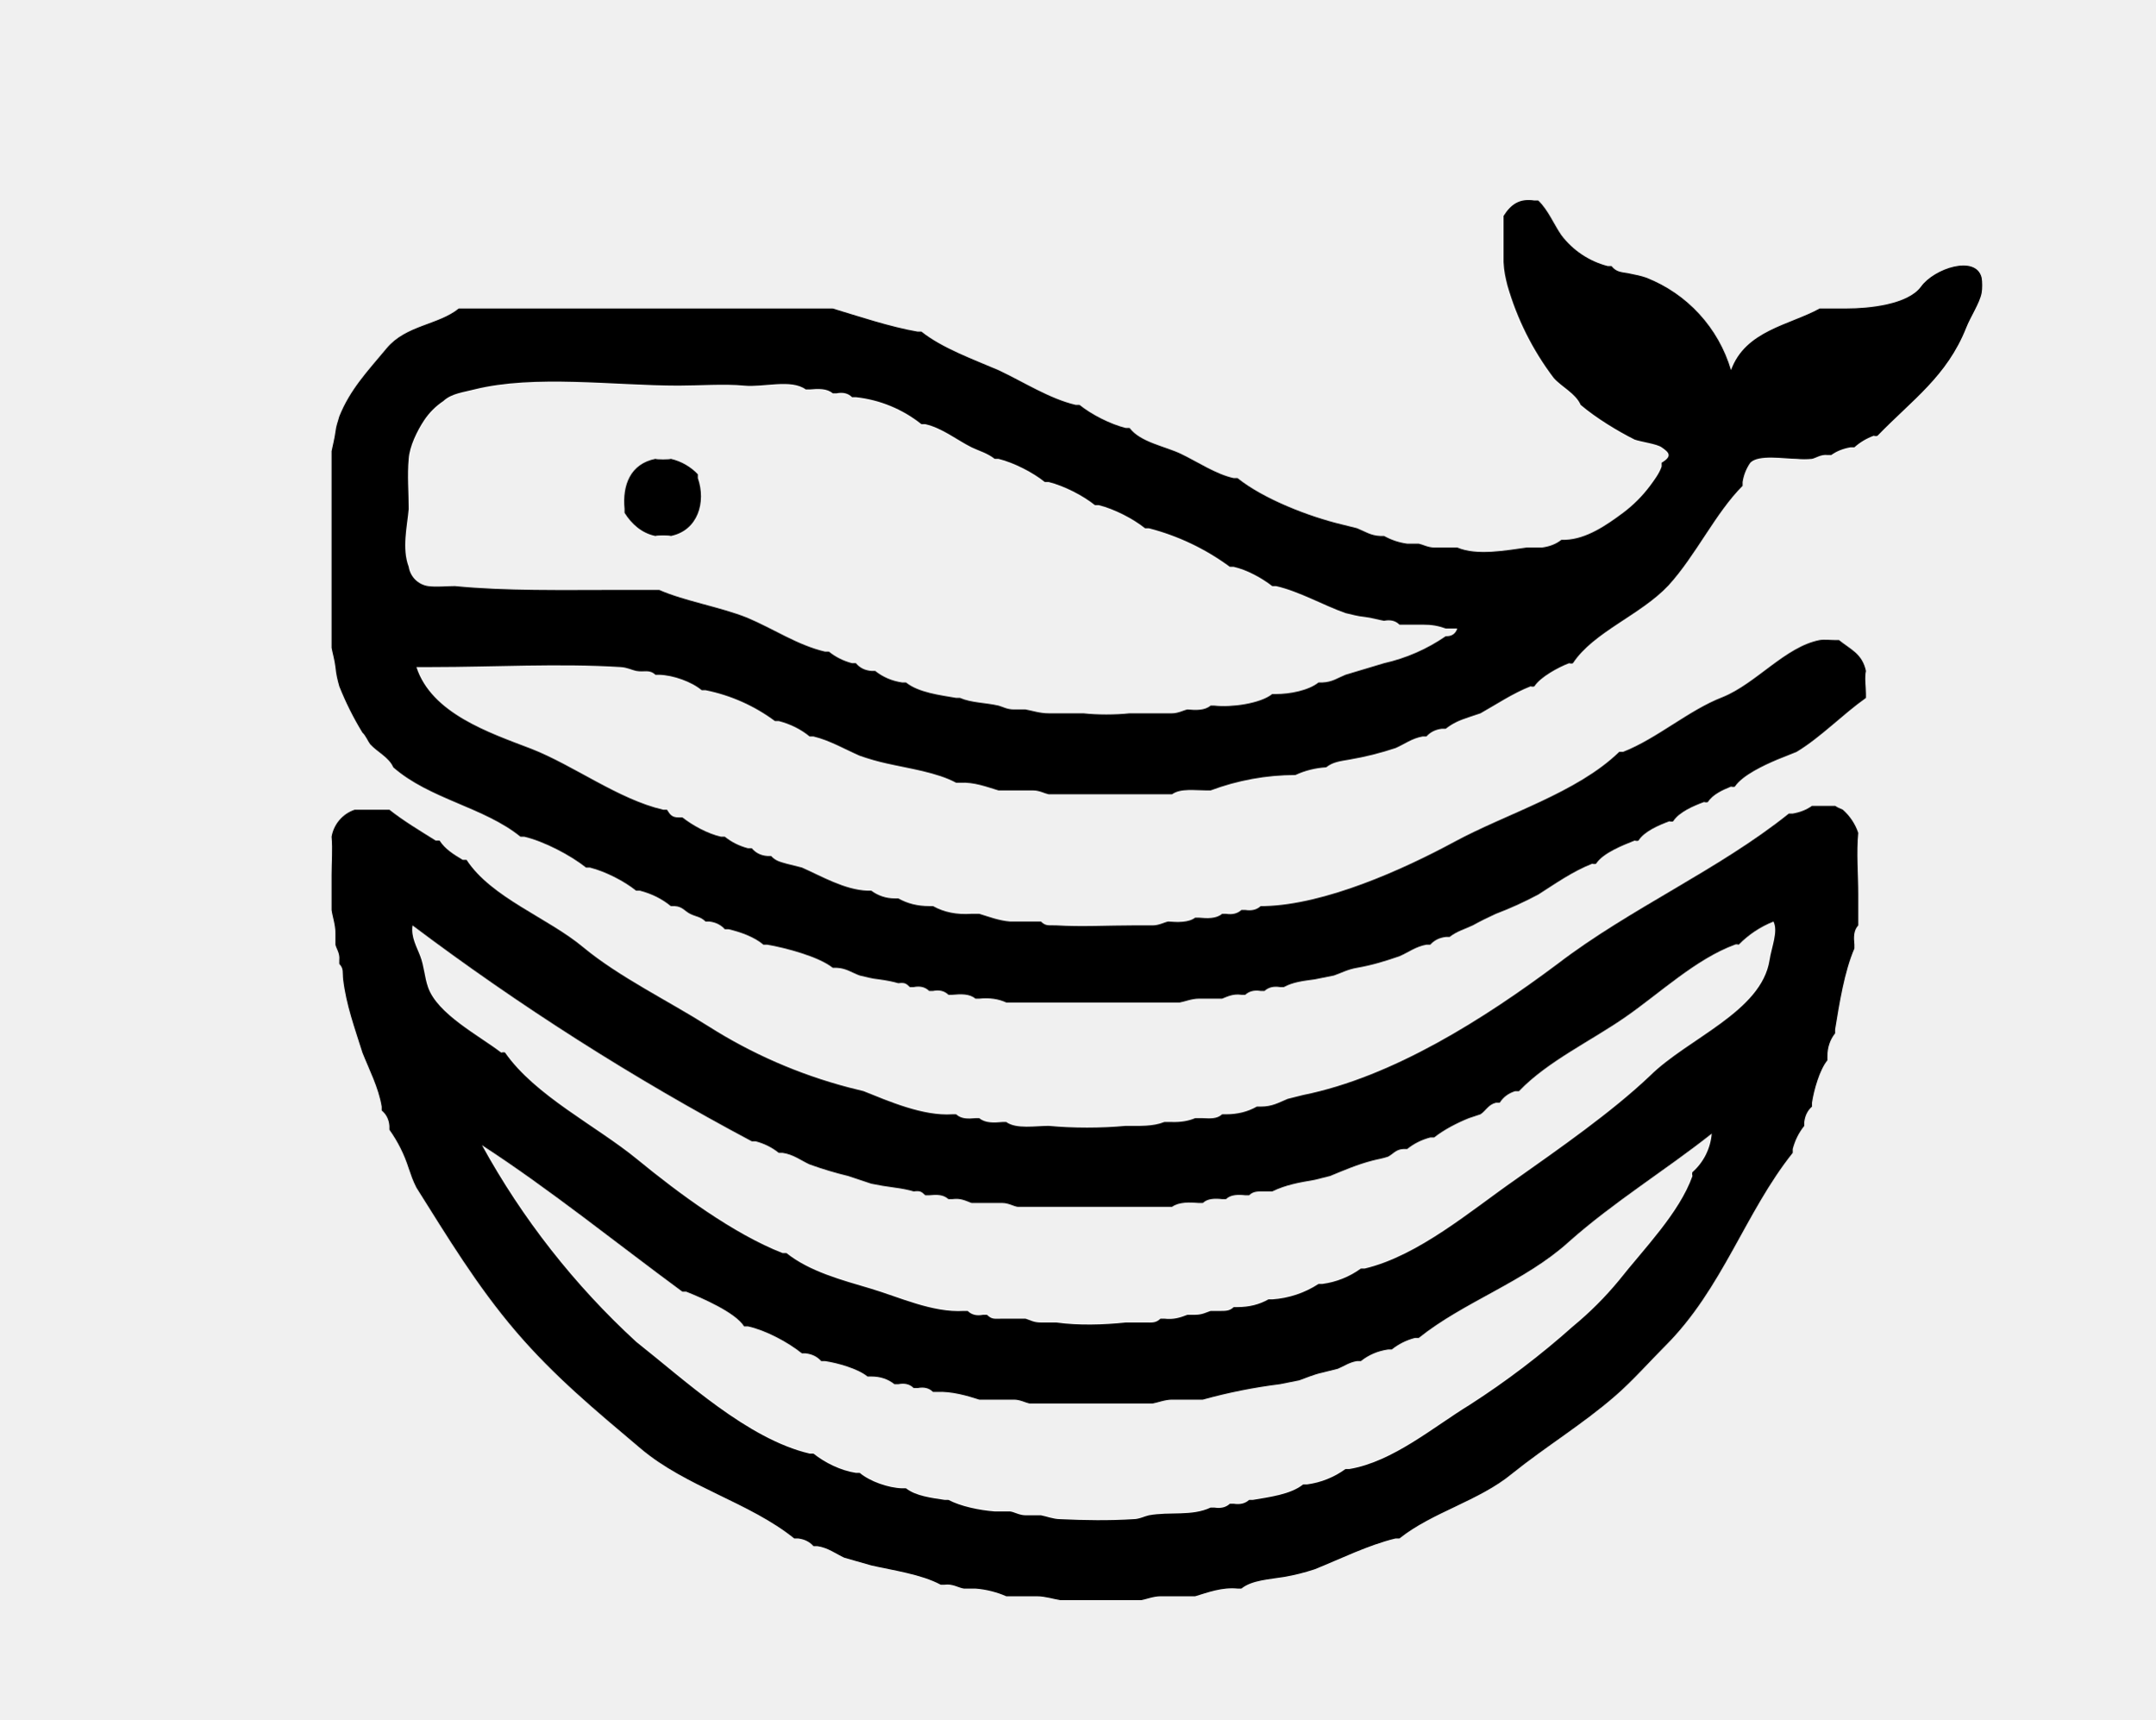
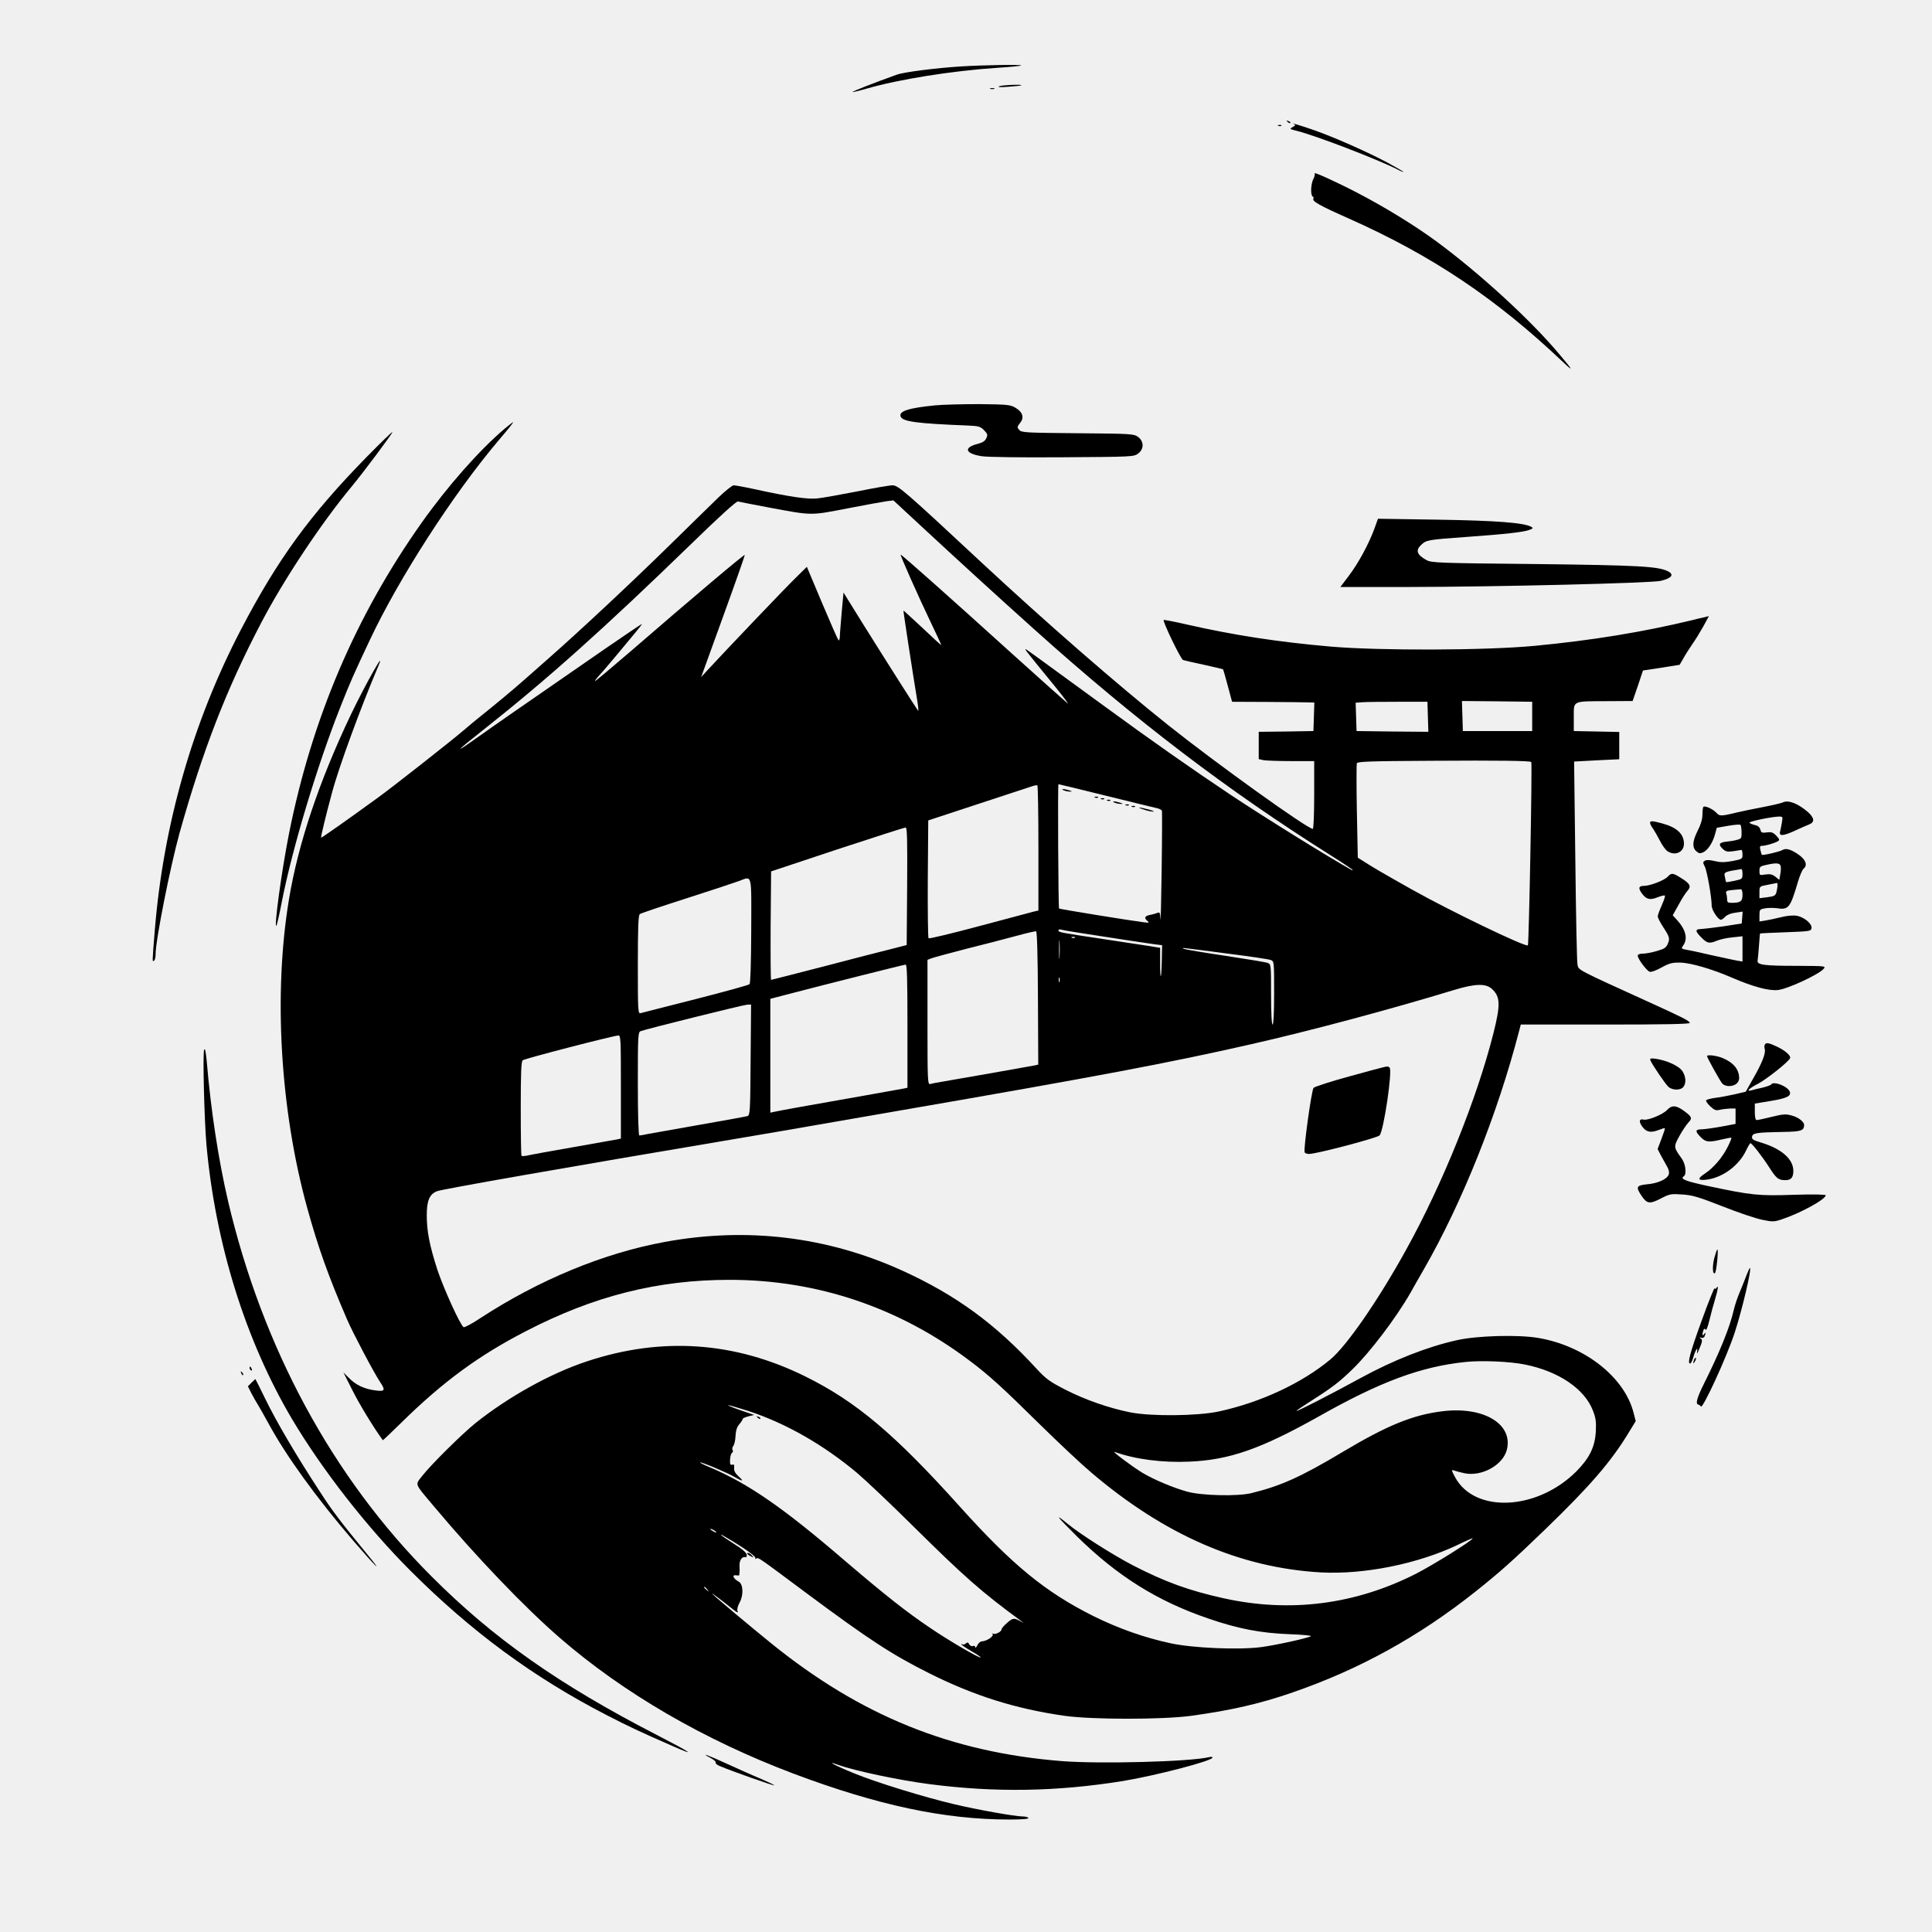
- <svg xmlns="http://www.w3.org/2000/svg" fill="currentColor" viewBox="0 0 559 446" class="h-10 w-10">
-   <path fill="currentColor" d="M390 56v12c.1 2.3.5 4 1 6a73 73 0 0 0 12 24c2 2.3 5.7 4 7 7 4 3.4 9.6 6.8 14 9 1.7.6 5.7 1.1 7 2 1.9 1.3 2.9 2.3 0 4v1c-.6 1.8-1.9 3.5-3 5q-3 4-7 7c-4.3 3.2-9.5 6.8-15 7h-1q-2 1.6-5 2h-4c-5.2.7-12.9 2.2-18 0h-6c-1.6 0-3-.8-4-1h-3a17 17 0 0 1-6-2h-1c-2.5-.1-4-1.2-6-2l-4-1c-8.4-2-20.3-6.6-27-12h-1c-4.6-1-9.5-4.3-13.7-6.3s-10.5-3-13.3-6.7h-1c-4-1-8.9-3.5-12-6h-1c-6.8-1.6-13.6-6-20-9-6.5-2.8-14.6-5.7-20-10h-1c-7-1.2-15.4-4-22-6h-97c-5.3 4.3-13.7 4.3-18.7 10.3S90.8 101 88 108c-.4 1.5-.8 2.3-1 4-.2 1.6-.8 4-1 5v51c.2 1.2.8 3.2 1 5 .2 2 .5 3.2 1 5a79 79 0 0 0 6 12c.8.7 1.4 2.2 2 3 1.8 2 4.9 3.4 6 6 9.5 8.3 23.5 10.3 33 18h1c5.1 1.2 12 4.8 16 8h1c4 1 8.9 3.5 12 6h1q4.6 1.2 8 4h1c2 .1 2.6 1.3 4 2 1.6.8 2.7.7 4 2h1q2.5.3 4 2h1c3 .7 6.7 2 9 4h1c4.7.8 13.4 3.1 17 6h1c2.5.1 4 1.3 6 2 1.8.4 3 .8 5 1q3 .4 5 1c1.6-.2 2 0 3 1h1q2.5-.5 4 1h1q2.5-.5 4 1h1c2.2-.2 4.5-.3 6 1h1q4-.4 7 1h45c1.2-.2 3.1-1 5-1h6c1.5-.6 2.9-1.3 5-1h1q1.5-1.4 4-1h1q1.5-1.4 4-1h1c2.4-1.3 5-1.6 8-2l5-1c2-.7 3.6-1.6 6-2 4-.7 7.2-1.7 11-3 2.3-1 4.2-2.5 7-3h1q1.5-1.7 4-2h1c1.9-1.5 3.9-2 6-3q2.9-1.6 6-3a95 95 0 0 0 11-5c4.4-2.8 8.9-6 14-8 0 0 .6.2 1 0 1.8-2.8 7-4.8 10-6 0 0 .6.2 1 0 1.5-2.4 5.3-4 8-5 0 0 .6.2 1 0 1.5-2.4 5.3-4 8-5 0 0 .6.2 1 0 1.3-2 3.8-3.1 6-4 0 0 .6.2 1 0 2-3 7.7-5.6 11-7l5-2c6.3-3.8 11.8-9.6 18-14v-1c0-1.9-.4-4.2 0-6-1-4.5-3.9-5.5-7-8h-1c-1.2 0-2.8-.2-4 0-8.9 1.7-16.5 11.3-25.2 14.8-8.8 3.4-16.9 10.7-25.8 14.2h-1c-10.9 10.6-29.2 16-42.7 23.3S343.7 234.6 328 235h-1q-1.5 1.4-4 1h-1q-1.5 1.4-4 1h-1c-1.5 1.3-3.9 1.2-6 1h-1c-1.7 1.3-4.6 1.2-7 1-1 .2-2.4 1-4 1h-5c-6.6 0-13.4.4-20 0-1.9-.1-2.7.3-4-1h-8c-2.8-.2-5.7-1.3-8-2h-2q-5.7.4-10-2h-1q-4.5 0-8-2h-1a10 10 0 0 1-6-2h-1c-5.9-.2-12-3.8-17-6l-4-1c-1.7-.5-2.8-.7-4-2h-1q-2.5-.2-4-2h-1q-3.4-.9-6-3h-1c-3.5-.8-7.3-2.9-10-5h-1c-1.7 0-2.2-.7-3-2h-1c-11.6-2.7-23.2-11.5-34.2-15.8-11-4.2-25.9-9.2-29.8-21.2h4c16.2 0 32.8-1 49 0 1.7.1 3 .8 4 1 2.1.4 3.4-.5 5 1h1c3.6.1 8.4 1.8 11 4h1a45 45 0 0 1 18 8h1q4.6 1.2 8 4h1c4.2 1 8.3 3.4 12 5q3.4 1.2 7 2c5.7 1.3 13 2.3 18 5h1c3.7-.2 7 1.1 10 2h9c1.6 0 3 .8 4 1h32c2.2-1.6 6-1 9-1h1a63 63 0 0 1 22-4 22 22 0 0 1 8-2c1.7-1.4 3.7-1.6 6-2a81 81 0 0 0 12-3c2.3-1 4.2-2.5 7-3h1q1.5-1.7 4-2h1c1.9-1.5 3.6-2.2 6-3l3-1c4.1-2.3 8.4-5.2 13-7 0 0 .6.2 1 0 1.5-2.4 6.3-5 9-6 0 0 .6.2 1 0 5.3-8.1 17.6-12.5 24.8-20.2C439.9 144 445 133 452 126v-1a12 12 0 0 1 2-5c2.1-2.2 8.9-1 12-1q2 .2 4 0c1-.2 2.3-1.2 4-1h1q2.1-1.5 5-2h1q2.1-1.9 5-3s.6.2 1 0c9-9.3 18-15.4 23-28 1.1-2.8 3.5-6.4 4-9 .2-1 .2-3 0-4-1.5-6-12.3-2.4-15.7 2.3S484.7 80 479 80h-7c-7.8 4.3-19.3 5.7-23 16a37 37 0 0 0-22-24c-1.5-.5-2.5-.7-4-1-2.1-.5-3.6-.2-5-2h-1a22 22 0 0 1-12-8c-2-2.9-3.4-6.5-6-9h-1c-3.9-.6-6.1 1-8 4m-181 45h1c2.2-.2 4.5-.3 6 1h1q2.5-.5 4 1h1a33 33 0 0 1 17 7h1c4.4 1 8.2 4.1 12 6 2.1 1 4.1 1.5 6 3h1c4 1 8.9 3.5 12 6h1c4 1 8.9 3.5 12 6h1c4 1 8.9 3.5 12 6h1a61 61 0 0 1 21 10h1c3.5.8 7.3 2.9 10 5h1c6.1 1.4 12.3 5 18 7 1.8.4 3 .8 5 1 1.8.2 3.7.8 5 1q2.5-.5 4 1h6c2.5 0 4 .3 6 1h3q-.7 2.1-3 2a46 46 0 0 1-16 7l-10 3c-2 .8-3.4 1.9-6 2h-1c-2.6 2.1-7.5 3-11 3h-1c-3.1 2.5-10.7 3.5-15 3h-1c-1.5 1.3-3.9 1.2-6 1-1 .2-2.4 1-4 1h-11c-3.8.4-8.3.4-12 0h-9c-2.3 0-4.3-.7-6-1h-3c-1.8 0-2.9-.7-4-1-3.5-.8-7-.7-10-2h-1c-4.1-.7-9.8-1.4-13-4h-1q-4-.6-7-3h-1q-2.5-.2-4-2h-1q-3.4-.9-6-3h-1c-7.2-1.7-13.3-5.9-20.2-8.8-7-2.8-16.2-4.3-22.8-7.2h-11c-14 0-28.9.3-42-1-2.3 0-4.8.3-7 0a6 6 0 0 1-5-5c-1.8-4.8-.4-10.4 0-15 0-4.3-.4-8.7 0-13 .2-3.2 2.2-7.3 4-10q2-3 5-5c2.1-2 5.4-2.3 8-3 15.6-3.9 36.3-1 53-1 5.2 0 12-.5 17 0s12.2-1.8 16 1Z" />
-   <path fill="currentColor" d="M162 132v1c1.8 2.9 4.5 5.3 8 6 .3-.2 3.7-.2 4 0 7-1.4 9.2-8.8 7-15v-1a14 14 0 0 0-7-4c-.3.2-3.7.2-4 0-6.5 1.3-8.6 6.8-8 13Z" />
-   <path fill="currentColor" d="M465 211h-1c-18.2 14.6-41.2 24.6-60 39-19 14.2-42.7 29.3-66 34l-4 1c-2.4 1-4 2-7 2h-1q-3.5 2-8 2h-1c-1.3 1.2-3 1.1-5 1h-2q-2.6 1.1-6 1h-2c-3 1.2-6.5 1-10 1-6.3.6-13.8.6-20 0-3.4 0-8.4.9-11-1h-1c-2.2.2-4.5.3-6-1h-1c-2 .2-3.7.2-5-1h-1c-7.6.5-16.5-3.4-23-6l-4-1a129 129 0 0 1-36.2-15.8c-10.4-6.6-23.2-12.8-32.5-20.5-9.2-7.7-23.8-12.8-30.3-22.7h-1c-2.3-1.4-4.5-2.7-6-5h-1c-4-2.5-8.5-5.2-12-8h-9a9 9 0 0 0-6 7c.3 3.3 0 6.7 0 10v9c.2 1.6 1 3.8 1 6v3c.2 1 1.2 2.2 1 4v1c1.2 1.2.8 2.2 1 4 .8 6.7 3 12.6 5 19 1.7 4.3 4.2 9.1 5 14v1q1.8 1.5 2 4v1a36 36 0 0 1 5 10c.7 2 1 3 2 5 8 12.7 15.7 25.5 25.8 37.3 10 11.7 20.8 20.6 32.4 30.4 11.7 9.9 28.3 14 39.8 23.3h1q2.5.3 4 2h1c2.8.4 4.8 2 7 3l7 2c5.7 1.3 13 2.3 18 5h1c2.1-.3 3.6.8 5 1h3c2.8.2 5.8 1 8 2h8c2.1 0 4.6.8 6 1h21c1.2-.2 3.2-1 5-1h9c3.3-1 7-2.4 11-2h1c2.7-2.2 7.4-2.4 11-3a55 55 0 0 0 8-2c6.5-2.6 13.9-6.3 21-8h1c8.5-6.8 20.6-9.7 29.2-16.8 8.7-7 18.3-12.8 26.8-20.2 4.4-3.8 9-9 13-13 14.8-14.8 20.7-34.6 33-50v-1q.9-3.4 3-6v-1q.3-2.5 2-4v-1c.5-3.3 2-8.6 4-11v-1q0-3.5 2-6v-1c1.1-6.7 2.4-15 5-21v-1c-.2-2-.2-3.7 1-5v-8c0-5.3-.5-10.8 0-16a14 14 0 0 0-4-6c-1-.5-1.1-.4-2-1h-6q-2.1 1.5-5 2m-6 38c-2.1 13.4-21.2 20.3-31 30-10 9.5-23.7 19-35 27-11.5 8-25.1 19.7-39 23h-1a22 22 0 0 1-10 4h-1a25 25 0 0 1-12 4h-1q-3.5 2-8 2h-1c-1.1 1.1-2.3 1-4 1h-2c-1.2.4-2.2 1-4 1h-2c-1.8.7-3.6 1.3-6 1h-1c-1.2 1.2-2.3 1-4 1h-5c-5.7.6-12.3.8-18 0h-4c-1.9 0-2.7-.6-4-1h-6c-1.9 0-2.7.3-4-1h-1q-2.5.5-4-1h-1c-8.1.5-16.8-3.6-24.2-5.8S210 329.8 204 325h-1c-12.8-5-27.1-15.6-37.7-24.3S138.8 284.2 131 273c-.3-.2-1 0-1 0-5.7-4.4-16.6-10-19-17-.9-2.6-1-5.4-2-8-.8-2.2-2.5-5-2-8a667 667 0 0 0 88 56h1q3.4.9 6 3h1c2.8.4 4.8 2 7 3q5 1.8 10 3l6 2q2.9.6 6 1 3 .4 5 1c1.6-.2 2 0 3 1h1c2-.2 3.7-.2 5 1h1c2.2-.3 3.4.4 5 1h8c1.6 0 3 .9 4 1h40c1.8-1.3 4.6-1.2 7-1h1c1.2-1.2 3.2-1.2 5-1h1c1.2-1.2 3.2-1.2 5-1h1c1.1-1.1 2.3-1 4-1h2c3.5-1.7 6.9-2.3 11-3l4-1c3.4-1.4 7.1-3 11-4 1.5-.4 2.5-.5 4-1 1.4-.7 2-1.9 4-2h1q2.6-2.1 6-3h1c2.5-2 6-3.8 9-5l3-1c1.4-.9 2-2.5 4-3h1q1.4-2.2 4-3h1c7.3-7.7 19-13.2 27.7-19.3 8.8-6.1 18.2-15 28.3-18.7.4-.2 1 0 1 0q3.8-3.9 9-6c1.3 2.5-.5 6.7-1 10m-20 55c-.2.4 0 1 0 1-3.4 9.6-12.7 19-19 27a88 88 0 0 1-12 12 214 214 0 0 1-26.7 20.3c-9.5 5.8-20 14.8-31.3 16.7h-1a22 22 0 0 1-10 4h-1c-3.2 2.6-8.9 3.3-13 4h-1q-1.5 1.4-4 1h-1q-1.5 1.4-4 1h-1c-4.9 2.3-10.5 1-16 2-1 .2-2.5 1-4 1-6.2.4-12.8.3-19 0-1.8 0-3.8-.8-5-1h-4c-1.6 0-3-.9-4-1h-4c-3.9-.3-8.8-1.3-12-3h-1c-3.3-.5-7.5-1-10-3h-1c-3.6-.1-8.4-1.8-11-4h-1c-3.9-.6-8-2.6-11-5h-1c-16.1-3.8-32.2-18.9-45-29a200 200 0 0 1-40-51c17.7 11.5 35 25.5 52 38h1c4 1.6 12.8 5.4 15 9h1c4.6 1 10.4 4.1 14 7h1q2.5.3 4 2h1c3.3.5 8.6 2 11 4h1q3.5 0 6 2h1q2.5-.5 4 1h1q2.5-.5 4 1h1c3.8-.2 7.9 1 11 2h9c1.6 0 3 .8 4 1h32c1.2-.2 3.2-1 5-1h8a139 139 0 0 1 20-4l5-1c2-.7 3.7-1.5 6-2l4-1c1.5-.6 3-1.7 5-2h1q3-2.4 7-3h1q2.6-2.1 6-3h1c11.7-9.4 27.6-14.6 39-25 11.6-10.3 25-18.5 37-28a15 15 0 0 1-5 10Z" />
+ <svg xmlns="http://www.w3.org/2000/svg" version="1.0" width="1254pt" height="1254pt" viewBox="0 0 1254 1254" preserveAspectRatio="xMidYMid meet">
+   <g transform="translate(0,1254) scale(0.1,-0.1)" stroke="none">
+     <style>
+   :root { color-scheme: light dark; }
+   path { fill: #000000; }
+   @media (prefers-color-scheme: dark) {
+     path { fill: #ffffff; }
+   }
+ </style>
+     <path d="M6240 12109 c-162 -10 -376 -37 -420 -54 -159 -57 -290 -109 -286 -112 2 -2 44 8 92 22 208 60 550 115 848 135 82 5 152 12 154 15 8 7 -241 3 -388 -6z" />
+     <path d="M6485 11980 c-13 -6 10 -7 60 -3 44 3 82 7 84 9 9 8 -125 2 -144 -6z" />
+     <path d="M6428 11963 c6 -2 18 -2 25 0 6 3 1 5 -13 5 -14 0 -19 -2 -12 -5z" />
+     <path d="M8357 11749 c7 -7 15 -10 18 -7 3 3 -2 9 -12 12 -14 6 -15 5 -6 -5z" />
+     <path d="M8399 11734 c11 -5 8 -10 -9 -19 -21 -11 -20 -13 26 -24 121 -30 523 -184 657 -252 20 -11 37 -17 37 -15 0 2 -48 30 -107 62 -132 70 -345 164 -473 209 -89 31 -163 53 -131 39z" />
+     <path d="M8298 11723 c7 -3 16 -2 19 1 4 3 -2 6 -13 5 -11 0 -14 -3 -6 -6z" />
+     <path d="M8533 11414 c3 -4 0 -19 -8 -35 -17 -32 -20 -105 -5 -114 6 -4 8 -10 5 -14 -10 -17 37 -44 231 -130 541 -241 953 -518 1388 -930 73 -69 67 -56 -23 50 -186 222 -512 521 -796 731 -140 103 -335 223 -512 315 -142 74 -297 144 -280 127z" />
+     <path d="M6070 9909 c-173 -17 -238 -38 -224 -73 13 -33 108 -45 436 -58 69 -3 81 -6 105 -30 23 -24 25 -30 15 -52 -8 -18 -24 -29 -56 -37 -94 -24 -82 -63 25 -80 38 -6 252 -9 526 -7 452 3 462 3 490 24 39 29 39 79 0 108 -28 20 -40 21 -392 24 -334 3 -364 4 -379 21 -15 17 -15 20 5 46 29 35 17 71 -31 99 -32 19 -53 21 -230 23 -107 0 -238 -3 -290 -8z" />
+     <path d="M3275 9757 c-164 -139 -372 -375 -539 -611 -428 -605 -711 -1269 -860 -2016 -48 -241 -99 -616 -82 -599 3 3 20 75 36 160 69 349 230 884 380 1262 64 162 86 211 190 432 189 402 542 949 834 1294 74 87 101 121 95 121 -2 -1 -26 -20 -54 -43z" />
+     <path d="M2379 9573 c-368 -376 -577 -663 -817 -1123 -311 -598 -501 -1261 -557 -1945 -18 -221 -17 -208 -5 -200 6 3 10 23 10 43 0 90 95 566 155 784 152 541 303 931 530 1365 148 283 391 649 590 888 73 88 267 347 262 351 -2 2 -78 -71 -168 -163z" />
+     <path d="M4665 9313 c-44 -43 -188 -183 -320 -313 -252 -247 -583 -556 -775 -725 -62 -55 -139 -122 -170 -150 -61 -54 -178 -152 -272 -227 -33 -26 -85 -69 -116 -96 -74 -64 -467 -373 -556 -437 -196 -143 -370 -265 -372 -262 -3 3 33 152 71 292 43 163 189 560 299 818 57 132 -79 -108 -177 -312 -205 -431 -341 -834 -401 -1196 -102 -611 -58 -1368 118 -2005 70 -254 136 -440 259 -725 37 -86 175 -347 214 -405 36 -54 32 -63 -29 -55 -72 9 -128 35 -172 80 l-37 37 60 -119 c45 -90 141 -247 196 -321 1 -1 57 52 124 118 266 261 498 432 805 590 440 228 855 333 1321 333 568 0 1101 -179 1560 -526 123 -92 211 -172 450 -408 121 -119 272 -261 336 -315 477 -407 969 -621 1494 -650 280 -15 630 56 887 179 51 25 95 44 96 42 8 -8 -254 -172 -368 -230 -394 -200 -817 -254 -1247 -159 -226 50 -380 106 -588 213 -131 68 -342 202 -425 270 -91 75 -72 50 58 -79 263 -259 523 -422 854 -535 194 -67 342 -95 527 -102 84 -3 147 -9 140 -13 -25 -14 -233 -59 -324 -71 -146 -19 -444 -6 -587 25 -172 37 -338 96 -500 176 -312 156 -525 330 -866 709 -424 472 -675 684 -1005 847 -457 226 -932 259 -1417 98 -237 -78 -511 -231 -724 -401 -88 -71 -289 -270 -344 -341 -49 -63 -56 -44 75 -200 276 -329 589 -656 818 -854 413 -358 937 -662 1515 -880 548 -206 980 -298 1403 -298 83 0 126 4 122 10 -3 6 -21 10 -38 10 -48 0 -295 44 -442 79 -193 45 -511 143 -654 202 -125 51 -187 85 -101 54 108 -39 397 -100 591 -125 428 -56 829 -49 1258 20 212 35 581 131 581 152 0 5 -10 6 -22 3 -124 -30 -707 -45 -954 -26 -720 57 -1306 294 -1885 762 -141 114 -357 295 -384 322 -19 19 59 -39 134 -100 27 -21 33 -23 28 -9 -4 11 1 32 14 55 26 48 23 119 -6 135 -37 20 -47 47 -15 41 11 -2 19 -1 19 3 -1 4 0 12 1 17 1 6 1 25 0 42 -2 35 17 62 37 56 7 -3 11 4 10 15 -1 13 -29 38 -84 72 -83 52 -117 82 -46 39 112 -65 192 -123 186 -132 -3 -6 -1 -7 6 -3 13 9 8 12 326 -225 401 -298 553 -398 795 -519 293 -147 564 -232 881 -277 180 -25 633 -25 819 0 262 36 450 79 660 152 432 149 817 361 1185 653 156 124 243 201 451 402 293 283 431 442 547 634 l44 72 -14 54 c-59 232 -318 435 -619 486 -130 22 -397 15 -529 -15 -192 -43 -411 -129 -625 -246 -184 -101 -411 -217 -415 -213 -2 2 43 32 98 67 135 86 178 119 264 202 115 111 284 334 378 498 17 31 56 99 86 151 248 431 479 1008 619 1548 l11 42 550 0 c385 0 550 3 547 11 -5 14 -42 33 -248 127 -488 222 -474 214 -481 251 -4 18 -10 322 -14 676 l-8 642 147 8 146 7 0 89 0 88 -147 3 -148 3 0 90 c0 109 -13 103 216 104 l166 1 34 99 33 99 119 18 119 19 26 45 c14 25 40 65 57 90 18 25 49 76 70 113 l37 68 -28 -7 c-16 -3 -54 -12 -84 -20 -315 -76 -649 -131 -1020 -166 -316 -30 -1002 -32 -1320 -5 -346 30 -630 74 -934 143 -82 19 -151 32 -153 30 -8 -8 111 -256 126 -260 9 -3 70 -17 136 -31 65 -14 121 -28 123 -29 2 -2 16 -50 31 -107 l28 -104 229 -1 c126 -1 246 -2 267 -3 l38 -1 -3 -92 -3 -93 -177 -3 -178 -2 0 -89 0 -88 31 -7 c17 -3 98 -6 180 -6 l149 0 0 -220 c0 -122 -4 -220 -9 -220 -35 0 -627 425 -937 672 -335 267 -798 671 -1209 1053 -499 465 -545 505 -582 505 -19 0 -123 -18 -231 -40 -109 -21 -224 -42 -257 -45 -63 -7 -179 10 -408 60 -64 14 -125 25 -135 25 -9 0 -53 -35 -97 -77z m325 -67 c285 -53 266 -53 510 -6 118 23 234 44 257 47 l42 5 192 -178 c222 -206 480 -442 730 -666 653 -586 1248 -1039 1912 -1457 81 -51 147 -95 147 -98 0 -2 -3 -2 -7 0 -141 78 -571 345 -787 489 -240 160 -524 359 -816 573 -69 50 -208 152 -310 226 -102 75 -192 140 -200 144 -16 9 -1 -10 179 -230 63 -77 103 -131 90 -120 -33 28 -162 144 -370 331 -384 348 -706 634 -713 634 -6 0 115 -272 195 -439 38 -79 69 -146 69 -148 0 -3 -55 47 -122 111 -68 63 -123 114 -124 113 -2 -2 66 -444 89 -580 7 -42 10 -74 6 -70 -10 12 -222 346 -360 567 l-124 200 -12 -130 c-6 -71 -12 -142 -12 -159 -1 -16 -5 -25 -9 -20 -5 6 -53 115 -107 243 l-98 233 -74 -73 c-67 -65 -465 -483 -571 -598 l-41 -45 143 395 c79 217 142 397 140 398 -4 5 -329 -269 -746 -630 -120 -103 -221 -188 -225 -188 -4 0 9 17 28 38 19 20 68 78 109 127 41 50 96 116 123 148 26 31 46 57 43 57 -2 0 -111 -73 -240 -162 -593 -410 -717 -496 -811 -563 -177 -126 -168 -112 25 40 417 330 778 653 1349 1207 183 178 291 276 301 273 8 -2 98 -20 200 -39z m4278 -1359 l3 -97 -233 2 -233 3 -3 92 -3 92 43 3 c24 2 129 3 233 3 l190 0 3 -98z m677 3 l0 -95 -225 0 -225 0 -3 98 -3 97 228 -2 228 -3 0 -95z m-6 -296 c7 -6 -15 -1183 -22 -1190 -13 -14 -512 227 -752 362 -190 107 -250 142 -301 175 l-51 32 -6 300 c-3 164 -3 305 0 313 4 11 87 14 482 16 448 3 641 0 650 -8z m-3199 -559 l0 -405 -27 -6 c-16 -4 -174 -46 -353 -94 -179 -48 -328 -84 -333 -80 -4 3 -6 177 -5 386 l3 379 310 102 c171 56 328 108 350 115 22 8 43 13 48 11 4 -2 7 -186 7 -408z m435 341 c165 -41 314 -77 332 -81 17 -3 33 -12 35 -18 1 -7 1 -178 -2 -382 -3 -203 -6 -348 -8 -321 -2 42 -4 47 -19 41 -10 -4 -30 -10 -46 -13 -36 -6 -43 -20 -21 -38 17 -14 14 -15 -31 -9 -80 10 -537 84 -541 88 -5 5 -9 807 -4 807 3 0 140 -33 305 -74z m-1287 -588 l-3 -382 -105 -27 c-58 -14 -255 -65 -438 -113 -183 -47 -334 -86 -337 -86 -3 0 -4 158 -3 352 l3 352 430 143 c237 78 436 142 443 142 10 1 12 -79 10 -381z m-1012 -288 c-1 -212 -5 -343 -11 -348 -5 -6 -163 -49 -350 -97 -187 -47 -348 -89 -357 -91 -17 -5 -18 15 -18 314 0 244 3 322 13 329 6 5 143 51 302 102 160 51 313 102 340 112 89 32 82 62 81 -321z m2164 -20 c236 -37 404 -62 454 -69 l49 -6 -2 -100 c-3 -128 -11 -138 -11 -13 l0 96 -67 11 c-38 6 -174 26 -303 46 -281 42 -290 44 -290 56 0 6 8 8 18 5 9 -3 78 -15 152 -26z m-303 -418 l2 -432 -22 -5 c-30 -6 -528 -94 -602 -106 -33 -5 -68 -12 -77 -15 -17 -5 -18 19 -18 401 l0 405 23 9 c12 5 114 33 227 62 113 28 259 66 325 84 66 18 125 32 130 30 6 -1 11 -155 12 -433z m140 266 c-2 -29 -3 -8 -3 47 0 55 1 79 3 53 2 -26 2 -71 0 -100z m100 126 c-3 -3 -12 -4 -19 -1 -8 3 -5 6 6 6 11 1 17 -2 13 -5z m1003 -105 c135 -17 255 -35 268 -40 22 -9 22 -10 22 -214 0 -130 -4 -205 -10 -205 -6 0 -10 72 -10 195 0 193 0 196 -22 205 -13 5 -135 25 -273 46 -137 20 -259 41 -270 45 -14 6 -10 7 15 4 19 -2 145 -18 280 -36z m-2090 -469 l0 -400 -22 -5 c-21 -4 -402 -72 -703 -125 -66 -12 -130 -24 -142 -27 l-23 -5 0 369 0 370 123 32 c237 62 742 189 755 190 9 1 12 -85 12 -399z m987 288 c-3 -7 -5 -2 -5 12 0 14 2 19 5 13 2 -7 2 -19 0 -25z m2808 -48 c53 -50 55 -101 9 -284 -107 -425 -330 -980 -568 -1409 -180 -326 -384 -621 -490 -710 -186 -155 -454 -280 -728 -339 -139 -29 -436 -32 -573 -5 -138 28 -288 80 -418 146 -105 54 -126 69 -190 138 -267 291 -523 478 -873 637 -486 220 -1007 283 -1539 185 -398 -73 -816 -246 -1198 -495 -54 -36 -103 -62 -108 -58 -22 13 -130 252 -170 372 -51 158 -69 250 -69 355 0 94 18 136 66 155 36 14 793 147 2009 352 127 21 334 57 460 79 127 22 363 63 525 91 1297 224 1762 312 2285 431 381 86 912 228 1325 354 136 41 205 43 245 5z m-4813 -459 c-2 -331 -4 -360 -20 -365 -9 -3 -147 -28 -307 -56 -159 -28 -312 -55 -338 -60 -26 -6 -52 -10 -57 -10 -6 0 -10 130 -10 335 0 310 1 336 18 342 36 14 668 171 692 172 l25 1 -3 -359z m-842 -176 l0 -335 -22 -5 c-13 -2 -140 -25 -282 -50 -143 -25 -276 -49 -297 -54 -21 -5 -40 -6 -44 -3 -3 3 -5 141 -5 307 0 234 3 305 13 313 12 11 585 159 620 161 16 1 17 -21 17 -334z m5869 -1802 c219 -44 388 -159 441 -301 18 -46 21 -72 18 -133 -6 -102 -41 -173 -127 -260 -254 -253 -658 -273 -786 -38 -24 46 -26 51 -9 45 10 -4 41 -12 68 -18 112 -24 249 51 276 150 44 168 -149 285 -417 252 -192 -23 -360 -92 -648 -264 -271 -162 -402 -221 -595 -268 -90 -21 -318 -16 -414 10 -93 26 -216 78 -290 122 -69 42 -206 145 -181 136 133 -48 311 -71 485 -63 260 11 463 82 841 294 402 227 663 323 952 353 105 11 290 3 386 -17z m-5039 -302 c243 -80 487 -220 705 -403 55 -47 215 -198 355 -337 343 -339 447 -431 710 -624 19 -14 17 -14 -10 2 -28 15 -39 17 -55 9 -24 -14 -65 -54 -65 -65 0 -14 -40 -34 -53 -27 -7 4 -9 4 -5 -1 13 -14 -37 -48 -72 -49 -8 -1 -20 -12 -27 -26 -7 -14 -13 -19 -13 -11 0 7 -6 11 -15 7 -8 -3 -19 2 -24 11 -7 14 -12 15 -23 5 -8 -6 -18 -9 -21 -5 -4 3 -7 3 -7 0 0 -4 29 -23 65 -44 35 -20 63 -39 60 -41 -7 -7 -206 109 -325 190 -158 106 -295 215 -560 441 -395 340 -624 498 -872 603 -37 15 -66 30 -64 32 6 5 175 -66 223 -94 55 -32 64 -30 26 4 -22 21 -30 36 -28 55 2 19 -1 24 -11 20 -8 -3 -14 1 -15 8 -3 31 4 64 13 70 6 4 7 12 3 18 -4 7 -2 18 5 26 6 8 13 37 14 64 2 36 9 59 24 76 12 14 22 29 22 34 0 5 17 13 38 18 l37 9 -90 31 c-49 17 -85 32 -78 32 7 1 66 -17 133 -38z m-210 -787 c0 -2 -9 0 -20 6 -11 6 -20 13 -20 16 0 2 9 0 20 -6 11 -6 20 -13 20 -16z m-59 -371 c13 -16 12 -17 -3 -4 -17 13 -22 21 -14 21 2 0 10 -8 17 -17z" />
+     <path d="M6905 7410 c11 -5 29 -8 40 -8 16 0 15 2 -5 8 -34 11 -60 11 -35 0z" />
+     <path d="M7108 7363 c7 -3 16 -2 19 1 4 3 -2 6 -13 5 -11 0 -14 -3 -6 -6z" />
+     <path d="M7148 7353 c7 -3 16 -2 19 1 4 3 -2 6 -13 5 -11 0 -14 -3 -6 -6z" />
+     <path d="M7188 7343 c7 -3 16 -2 19 1 4 3 -2 6 -13 5 -11 0 -14 -3 -6 -6z" />
+     <path d="M7235 7330 c11 -5 29 -8 40 -8 16 0 15 2 -5 8 -34 11 -60 11 -35 0z" />
+     <path d="M7308 7313 c7 -3 16 -2 19 1 4 3 -2 6 -13 5 -11 0 -14 -3 -6 -6z" />
+     <path d="M7348 7303 c7 -3 16 -2 19 1 4 3 -2 6 -13 5 -11 0 -14 -3 -6 -6z" />
+     <path d="M7425 7285 c22 -8 49 -13 60 -13 11 0 -2 6 -30 14 -63 17 -84 16 -30 -1z" />
+     <path d="M8767 5556 c-125 -34 -234 -69 -241 -77 -13 -14 -66 -394 -58 -418 2 -6 15 -11 28 -11 49 0 439 103 458 120 27 26 86 428 65 441 -18 11 13 17 -252 -55z" />
+     <path d="M4917 3339 c7 -7 15 -10 18 -7 3 3 -2 9 -12 12 -14 6 -15 5 -6 -5z" />
+     <path d="M8921 9109 c-36 -99 -105 -226 -166 -306 l-55 -73 447 0 c571 1 1573 25 1633 40 70 17 88 40 48 61 -62 33 -189 40 -863 48 -627 6 -672 8 -705 25 -64 35 -74 64 -35 100 33 31 43 33 295 51 250 18 369 31 408 46 23 9 25 12 10 20 -47 26 -226 40 -604 46 l-390 6 -23 -64z" />
+     <path d="M11570 7331 c-8 -4 -67 -18 -130 -30 -63 -12 -135 -27 -160 -33 -112 -27 -118 -27 -141 -2 -23 24 -73 46 -83 37 -3 -4 -6 -26 -6 -50 0 -29 -10 -64 -30 -103 -35 -69 -38 -110 -10 -135 17 -15 24 -16 45 -7 30 14 62 62 77 118 l11 41 74 13 c40 7 76 10 80 6 3 -3 7 -25 7 -48 1 -38 -2 -42 -29 -49 -16 -5 -47 -10 -69 -12 -48 -5 -55 -18 -24 -47 19 -18 30 -20 68 -15 25 4 47 8 50 8 7 3 10 -9 10 -36 0 -21 -7 -25 -67 -36 -51 -9 -76 -9 -113 0 -29 7 -53 9 -63 3 -15 -9 -15 -12 -2 -38 15 -29 45 -199 45 -255 0 -28 42 -91 60 -91 5 0 18 9 28 20 11 12 38 23 66 26 l47 7 -3 -39 -3 -38 -115 -18 c-63 -9 -130 -17 -147 -18 -42 0 -42 -13 1 -56 38 -38 51 -40 102 -19 20 8 64 18 100 21 l64 7 0 -82 0 -82 -37 6 c-21 4 -94 20 -163 35 -69 16 -142 32 -162 35 -36 7 -37 8 -23 28 32 45 17 104 -43 169 l-25 27 38 68 c20 37 46 78 57 90 27 29 19 47 -39 83 -55 35 -64 36 -88 10 -22 -24 -115 -60 -155 -60 -36 0 -38 -16 -10 -53 28 -36 51 -40 99 -21 23 9 44 14 47 11 4 -3 -6 -31 -20 -63 -14 -31 -26 -63 -26 -72 0 -8 15 -38 33 -66 44 -67 47 -77 32 -112 -11 -26 -23 -33 -72 -47 -33 -10 -74 -17 -91 -17 -20 0 -32 -5 -32 -13 0 -20 57 -97 77 -104 10 -4 41 7 77 27 51 28 69 33 122 32 67 -1 207 -42 334 -97 136 -59 239 -87 299 -81 59 5 263 99 296 136 18 20 17 20 -166 21 -220 0 -265 6 -261 34 2 11 6 55 9 98 3 42 6 78 7 78 0 1 75 5 166 8 158 6 165 7 168 27 4 28 -47 71 -95 80 -23 4 -62 1 -102 -9 -36 -9 -83 -19 -103 -22 l-38 -6 0 39 c0 38 2 40 35 46 20 4 55 4 79 1 75 -12 86 2 136 172 12 40 28 77 36 84 27 22 16 57 -28 89 -50 36 -85 47 -108 33 -17 -11 -130 -37 -134 -31 -2 1 -6 15 -10 31 -5 22 -3 27 11 27 23 0 84 18 103 30 12 7 11 13 -10 35 -21 22 -31 26 -62 22 -32 -4 -37 -2 -42 18 -4 16 -16 26 -36 30 -16 4 -32 10 -35 15 -5 8 149 40 194 40 22 0 23 -3 17 -37 -3 -21 -9 -48 -12 -60 -9 -32 20 -30 98 6 35 16 75 34 91 40 37 15 34 42 -8 80 -66 57 -129 81 -165 62z m-12 -414 c2 -11 1 -34 -3 -53 l-6 -35 -26 21 c-20 15 -34 18 -64 14 -38 -6 -39 -6 -39 23 0 27 4 31 48 40 63 14 86 12 90 -10z m-248 -50 c0 -32 -2 -33 -52 -44 -29 -6 -54 -10 -54 -9 -1 0 -5 15 -8 33 -8 33 -6 34 107 52 4 0 7 -14 7 -32z m225 -94 c-8 -48 -10 -49 -67 -57 l-48 -6 0 39 c0 38 0 38 53 48 28 6 56 11 61 12 4 0 5 -16 1 -36z m-225 -42 c0 -42 -13 -51 -72 -51 -23 0 -28 4 -28 24 0 13 -3 31 -6 40 -4 11 4 16 38 19 23 2 49 4 56 5 8 1 12 -12 12 -37z" />
+     <path d="M10710 7199 c0 -6 8 -23 19 -37 10 -15 30 -50 45 -79 14 -28 36 -59 48 -67 49 -34 108 -8 108 47 0 64 -46 107 -143 133 -63 17 -77 17 -77 3z" />
+     <path d="M11455 5760 c-3 -6 -4 -18 -1 -28 9 -26 -17 -92 -74 -191 l-49 -87 -73 -17 c-40 -9 -97 -20 -126 -23 -29 -4 -55 -11 -58 -16 -3 -5 9 -22 27 -39 27 -25 37 -29 63 -22 17 4 47 7 66 8 l35 0 0 -50 0 -50 -90 -17 c-49 -9 -107 -17 -127 -18 -46 0 -48 -12 -9 -51 33 -33 51 -35 136 -15 33 8 61 13 63 11 2 -2 -8 -27 -23 -57 -34 -69 -92 -138 -150 -176 -52 -34 -45 -47 18 -38 102 15 205 93 250 188 12 26 25 47 28 48 10 0 72 -79 122 -156 47 -74 60 -84 106 -84 36 0 51 17 51 60 0 76 -75 142 -203 182 -57 17 -68 23 -65 40 4 24 27 28 201 31 119 2 136 8 137 45 0 21 -38 51 -82 62 -36 10 -56 9 -128 -9 -47 -12 -91 -21 -98 -21 -8 0 -12 19 -12 53 l0 54 103 17 c104 17 134 32 124 60 -14 36 -106 71 -121 47 -3 -5 -30 -14 -58 -21 -29 -6 -61 -14 -70 -17 -39 -10 -14 14 45 44 56 30 197 142 206 165 6 16 -33 50 -84 74 -55 26 -71 29 -80 14z" />
+     <path d="M1325 5726 c-10 -22 1 -456 15 -616 58 -643 254 -1271 555 -1780 196 -330 487 -703 769 -985 396 -396 797 -691 1271 -936 156 -80 209 -105 435 -204 155 -68 118 -42 -105 73 -637 328 -1062 627 -1465 1031 -641 641 -1096 1482 -1320 2436 -62 267 -111 585 -138 905 -6 64 -11 89 -17 76z" />
+     <path d="M11080 5685 c0 -10 83 -159 98 -177 20 -24 74 -23 97 2 13 15 16 28 11 56 -9 44 -41 78 -99 104 -39 18 -107 27 -107 15z" />
+     <path d="M10712 5658 c11 -27 96 -153 117 -172 26 -24 81 -24 98 0 18 25 16 64 -6 100 -21 34 -100 71 -175 82 -32 4 -38 2 -34 -10z" />
+     <path d="M10820 5335 c-27 -29 -125 -69 -152 -62 -26 7 -32 -10 -13 -39 26 -41 57 -49 106 -30 23 9 43 15 45 13 2 -2 -8 -33 -22 -69 l-25 -66 20 -39 c12 -21 30 -53 40 -72 13 -22 17 -40 12 -55 -11 -30 -71 -57 -141 -63 -69 -7 -74 -17 -35 -75 35 -52 54 -54 125 -17 58 30 66 31 139 26 65 -4 106 -16 261 -77 101 -40 217 -79 257 -87 67 -14 78 -14 126 2 119 39 287 130 287 157 0 5 -80 7 -207 3 -230 -8 -275 -3 -562 58 -143 31 -178 45 -152 62 20 12 12 81 -14 116 -52 72 -53 75 -16 143 18 33 45 73 58 88 29 30 26 39 -29 79 -50 36 -77 37 -108 4z" />
+     <path d="M11128 4378 c-15 -54 -13 -117 4 -100 9 9 23 152 15 152 -3 0 -11 -23 -19 -52z" />
+     <path d="M11338 4268 c-9 -24 -28 -72 -43 -108 -16 -36 -34 -90 -41 -120 -25 -112 -92 -277 -194 -481 -46 -93 -57 -132 -36 -136 5 -1 12 -6 16 -12 11 -19 165 315 218 475 48 145 114 424 100 424 -2 0 -11 -19 -20 -42z" />
+     <path d="M11045 3968 c-76 -209 -94 -278 -75 -278 5 0 14 17 20 38 14 50 33 78 25 37 -3 -18 3 -9 16 23 19 46 20 55 8 64 -11 8 -11 9 3 5 9 -3 19 1 22 9 9 24 7 31 -4 14 -11 -17 -13 -1 -4 25 5 12 9 13 14 5 5 -8 14 16 24 56 9 38 25 98 36 134 21 70 26 105 11 81 -5 -8 -10 -9 -12 -3 -2 6 -40 -88 -84 -210z" />
+     <path d="M10996 3715 c-9 -26 -7 -32 5 -12 6 10 9 21 6 23 -2 3 -7 -2 -11 -11z" />
+     <path d="M1620 3661 c0 -6 4 -13 10 -16 6 -3 7 1 4 9 -7 18 -14 21 -14 7z" />
+     <path d="M1566 3627 c3 -10 9 -15 12 -12 3 3 0 11 -7 18 -10 9 -11 8 -5 -6z" />
+     <path d="M1632 3565 l-23 -23 22 -44 c12 -23 32 -59 45 -79 12 -20 41 -71 65 -115 114 -211 310 -483 555 -768 144 -167 201 -222 88 -85 -178 218 -225 279 -309 409 -158 242 -280 451 -352 598 -35 72 -65 132 -66 131 -1 -1 -12 -11 -25 -24z" />
+     <path d="M4850 2455 c0 -2 10 -10 23 -16 20 -11 21 -11 8 4 -13 16 -31 23 -31 12z" />
+     <path d="M4613 1129 c21 -11 35 -24 32 -29 -3 -5 9 -16 27 -23 80 -34 350 -129 353 -125 3 2 -37 21 -88 43 -51 21 -149 65 -219 97 -124 57 -180 77 -105 37z" />
+   </g>
</svg>
